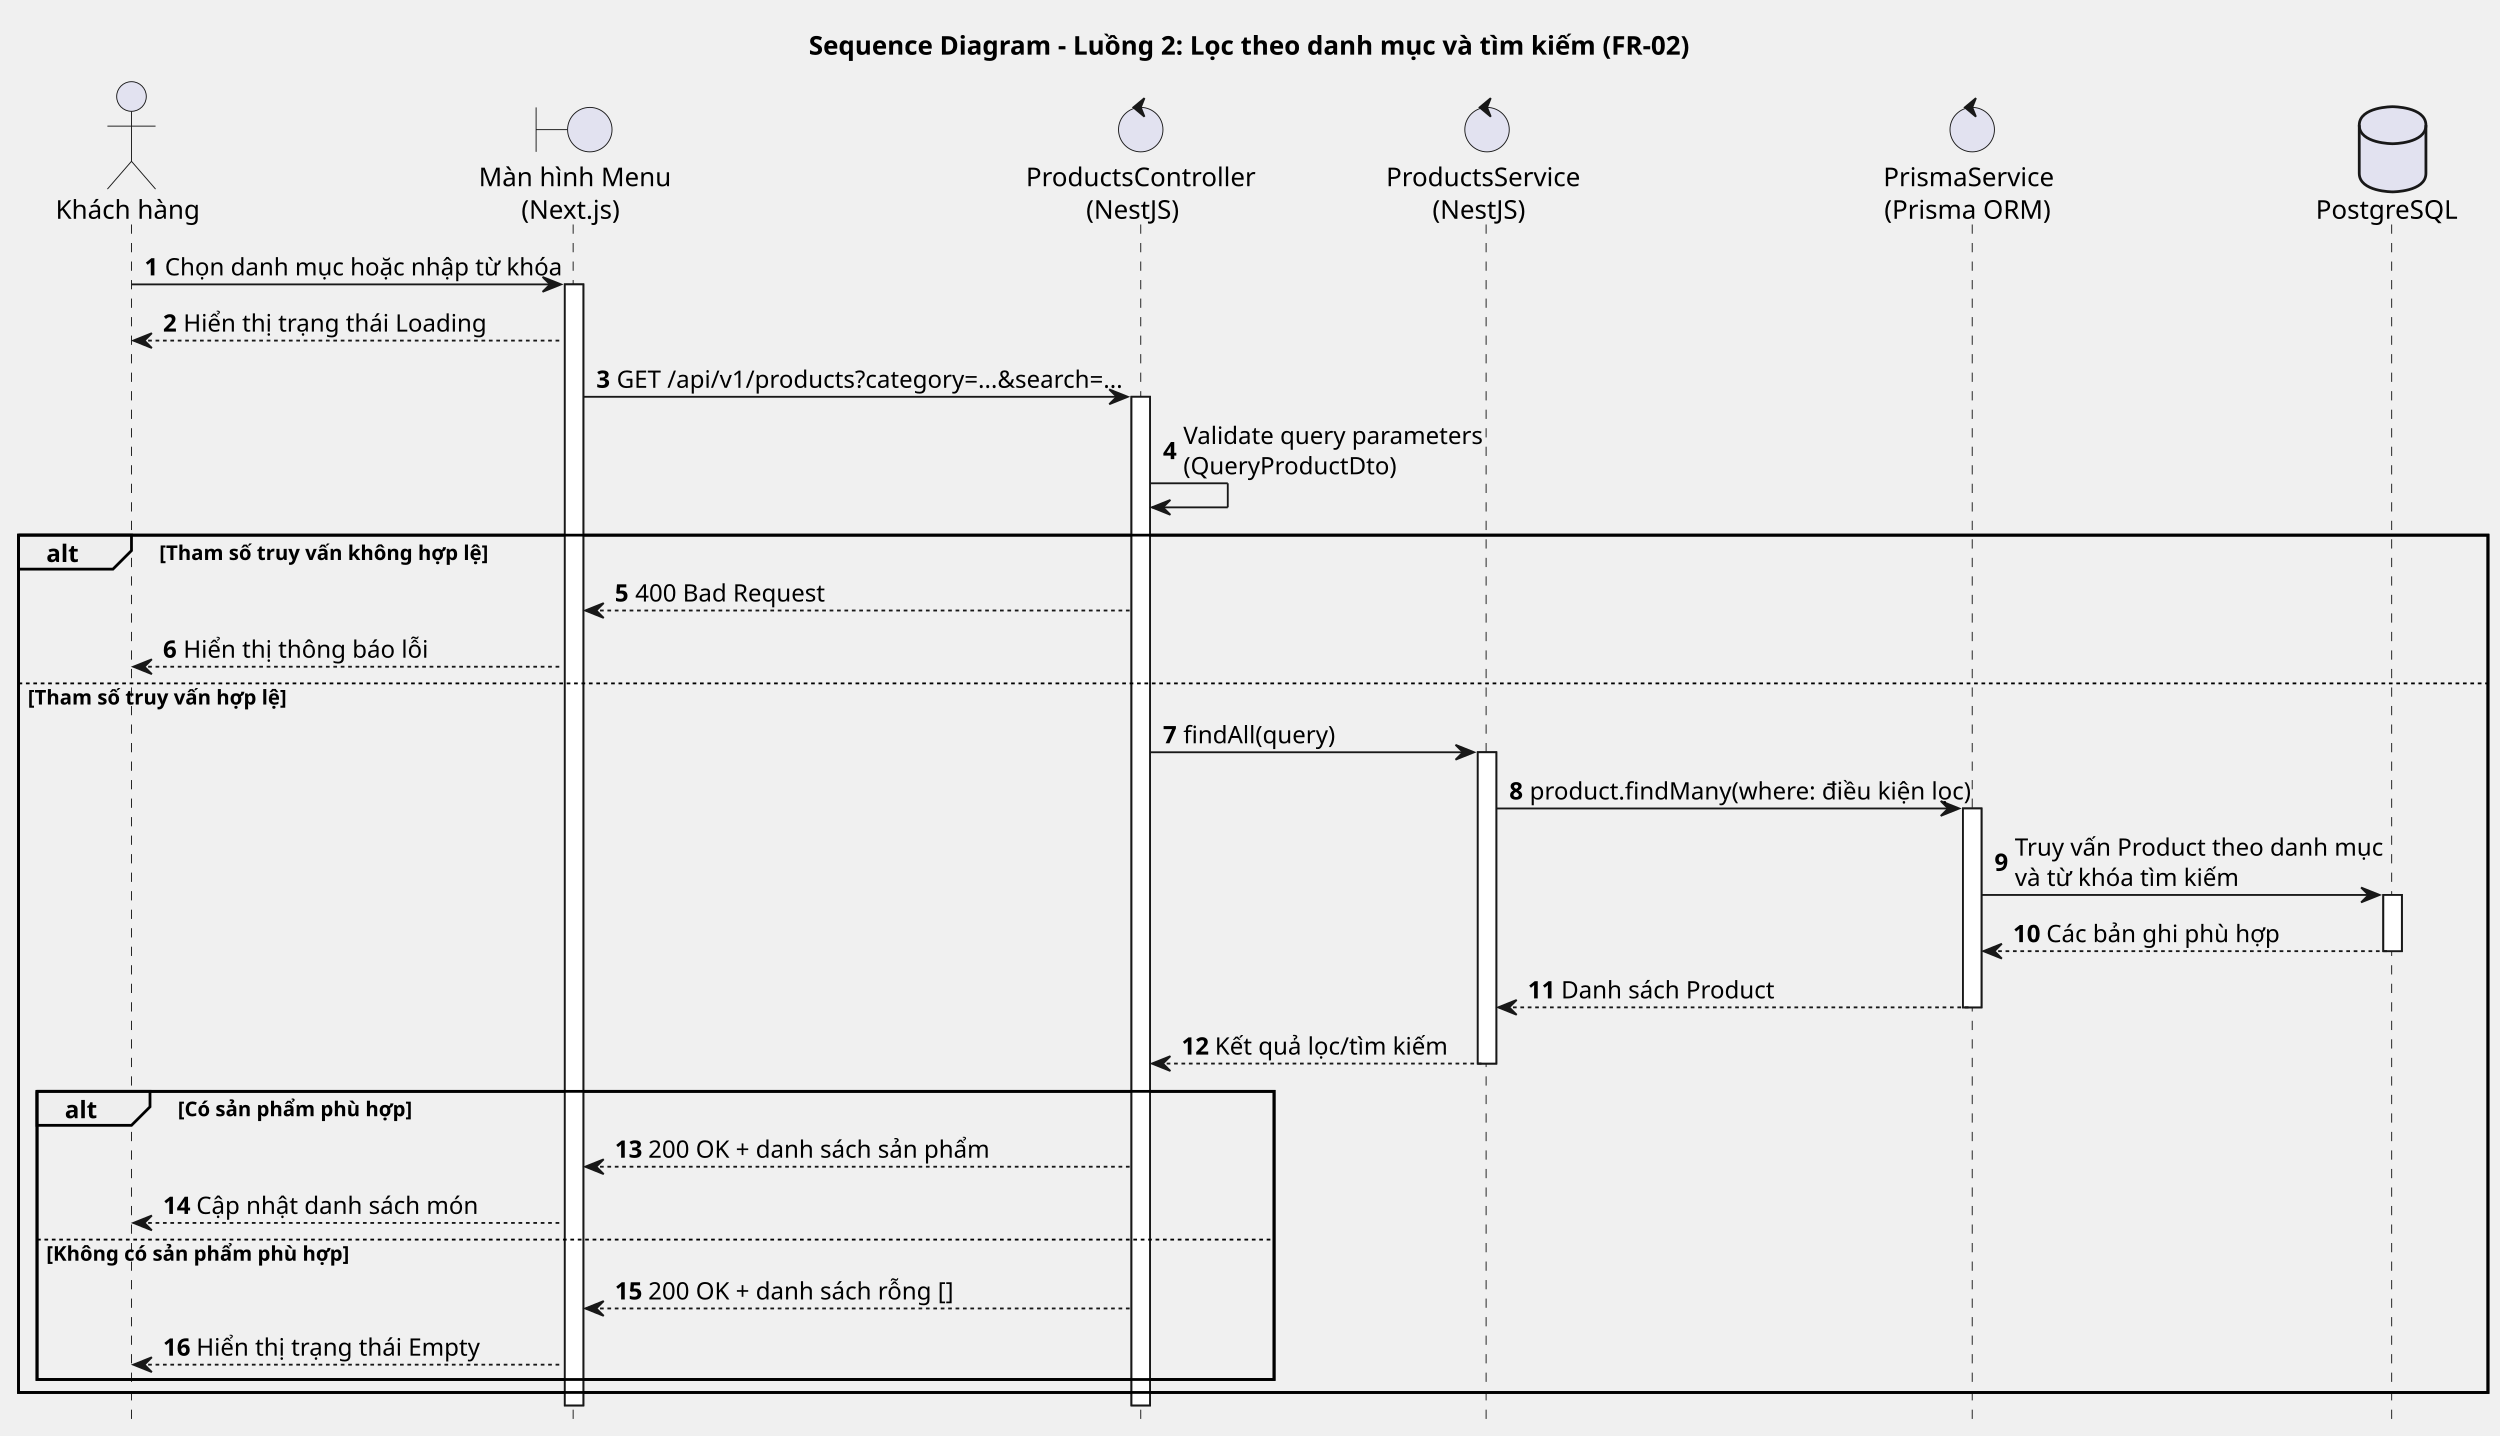
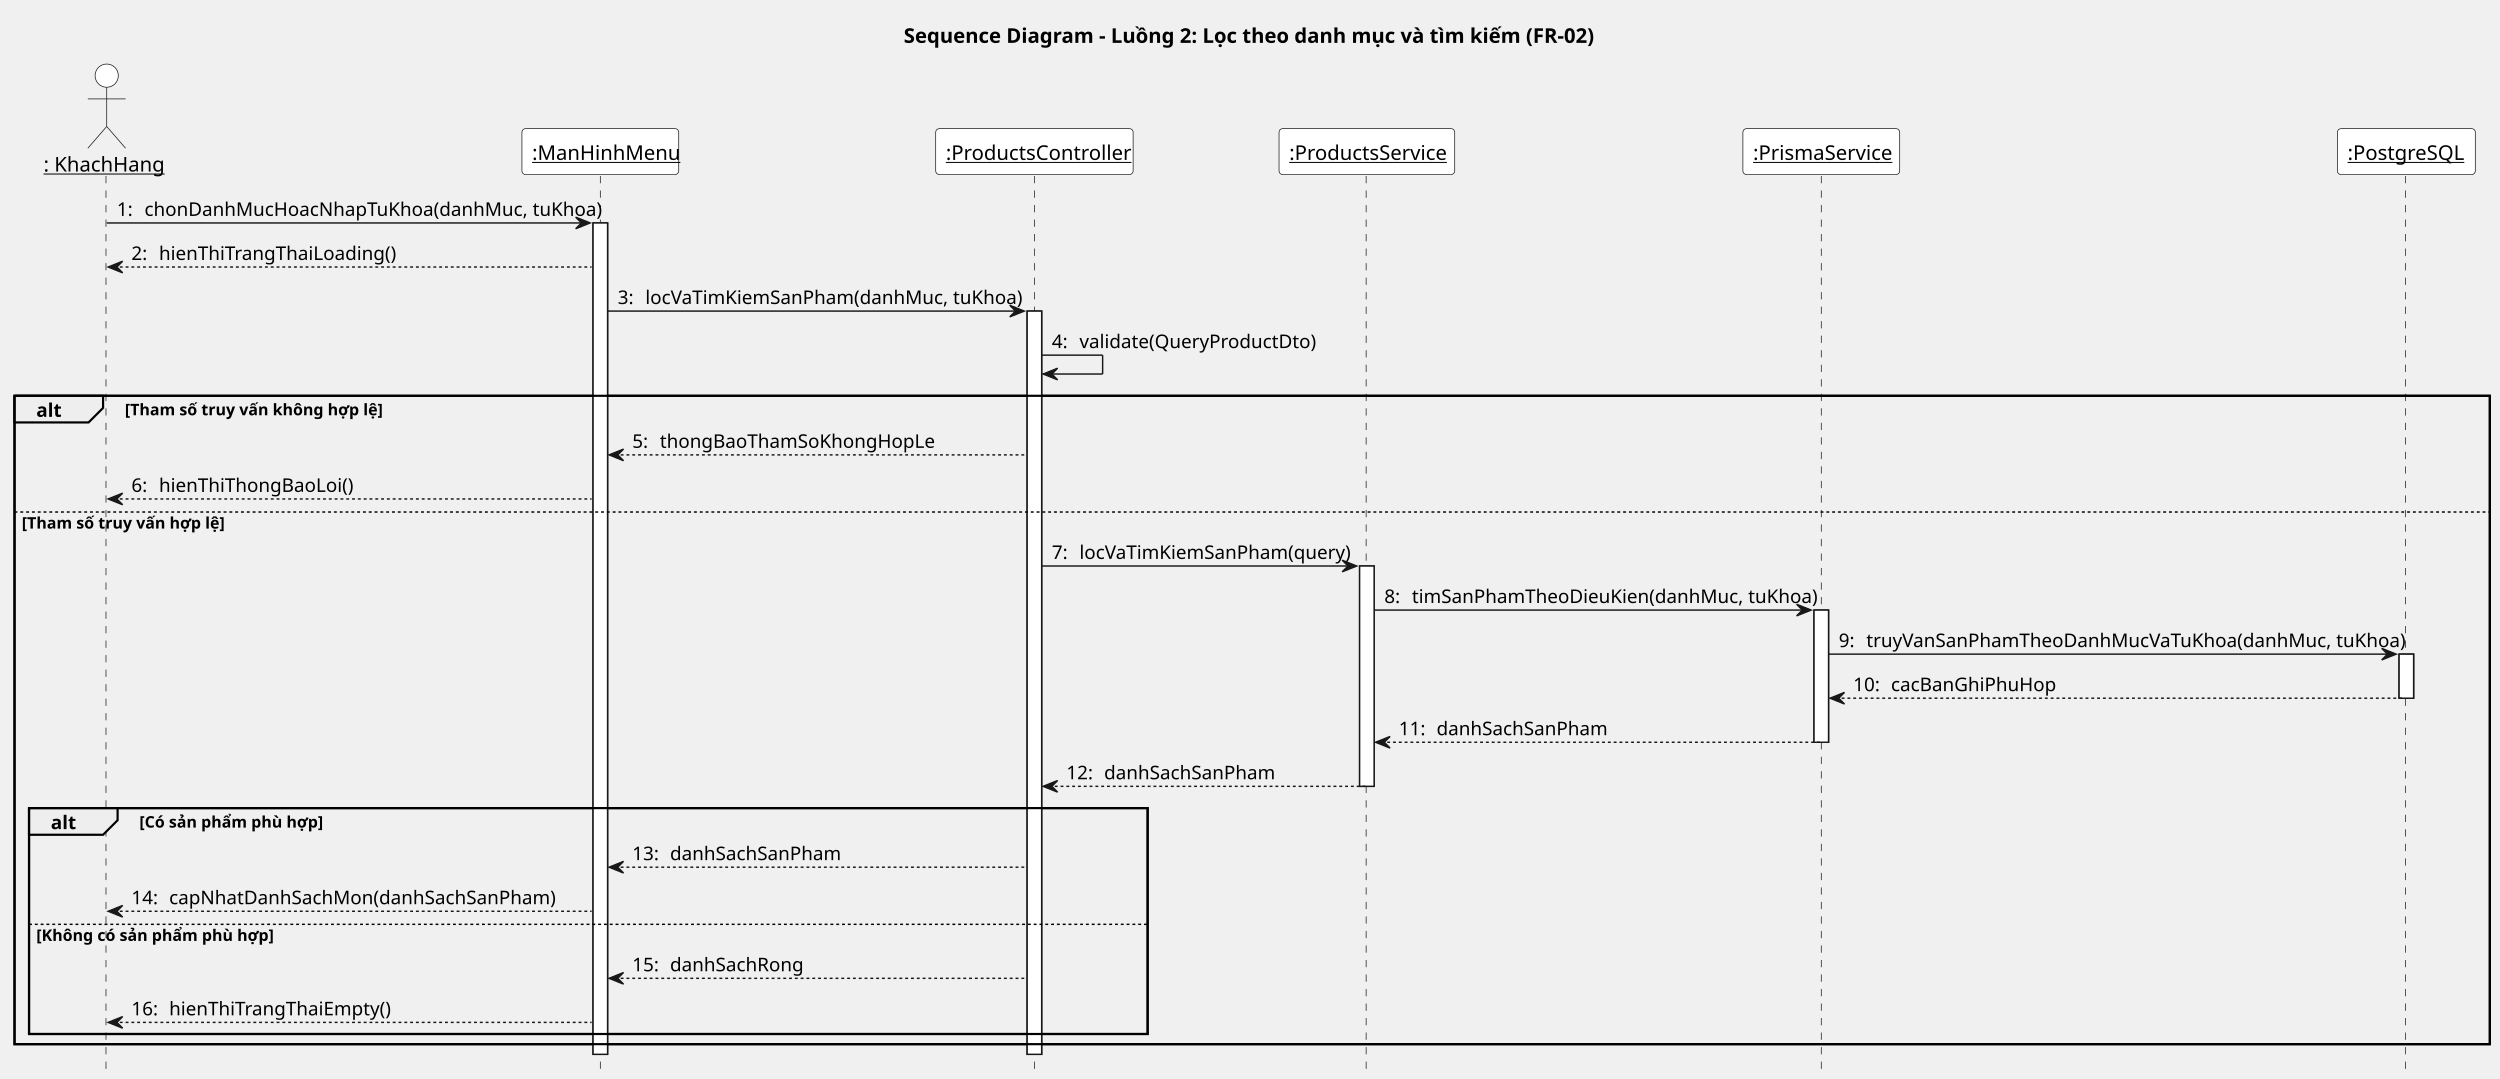
- <svg xmlns="http://www.w3.org/2000/svg" contentStyleType="text/css" height="775px" preserveAspectRatio="none" style="width:1350px;height:775px;background:#FFFFFF;" version="1.1" viewBox="0 0 1350 775" width="1350px" zoomAndPan="magnify">
+ <svg xmlns="http://www.w3.org/2000/svg" contentStyleType="text/css" height="743px" preserveAspectRatio="none" style="width:1722px;height:743px;background:#FFFFFF;" version="1.1" viewBox="0 0 1722 743" width="1722px" zoomAndPan="magnify">
  <defs />
  <g>
-     <text fill="#000000" font-family="sans-serif" font-size="14" font-weight="bold" lengthAdjust="spacing" textLength="479" x="436.75" y="29.533">Sequence Diagram - Luồng 2: Lọc theo danh mục và tìm kiếm (FR-02)</text>
-     <rect fill="#FFFFFF" height="605.352" style="stroke:#181818;stroke-width:1.0;" width="10" x="305" y="153.57" />
-     <rect fill="#FFFFFF" height="544.648" style="stroke:#181818;stroke-width:1.0;" width="10" x="611" y="214.273" />
-     <rect fill="#FFFFFF" height="168.109" style="stroke:#181818;stroke-width:1.0;" width="10" x="798" y="406.219" />
-     <rect fill="#FFFFFF" height="107.406" style="stroke:#181818;stroke-width:1.0;" width="10" x="1060" y="436.57" />
-     <rect fill="#FFFFFF" height="30.352" style="stroke:#181818;stroke-width:1.0;" width="10" x="1287" y="483.273" />
-     <rect fill="none" height="462.945" style="stroke:#000000;stroke-width:1.5;" width="1333.5" x="10" y="288.977" />
-     <rect fill="none" height="155.594" style="stroke:#000000;stroke-width:1.5;" width="668" x="20" y="589.328" />
-     <line style="stroke:#181818;stroke-width:0.5;stroke-dasharray:5.0,5.0;" x1="71" x2="71" y1="121.219" y2="768.922" />
-     <line style="stroke:#181818;stroke-width:0.5;stroke-dasharray:5.0,5.0;" x1="309.5" x2="309.5" y1="121.219" y2="768.922" />
-     <line style="stroke:#181818;stroke-width:0.5;stroke-dasharray:5.0,5.0;" x1="616" x2="616" y1="121.219" y2="768.922" />
-     <line style="stroke:#181818;stroke-width:0.5;stroke-dasharray:5.0,5.0;" x1="802.5" x2="802.5" y1="121.219" y2="768.922" />
-     <line style="stroke:#181818;stroke-width:0.5;stroke-dasharray:5.0,5.0;" x1="1065" x2="1065" y1="121.219" y2="768.922" />
-     <line style="stroke:#181818;stroke-width:0.5;stroke-dasharray:5.0,5.0;" x1="1291.5" x2="1291.5" y1="121.219" y2="768.922" />
-     <text fill="#000000" font-family="sans-serif" font-size="14" lengthAdjust="spacing" textLength="76" x="30" y="118.143">Khách hàng</text>
-     <ellipse cx="71" cy="52.109" fill="#E2E2F0" rx="8" ry="8" style="stroke:#181818;stroke-width:0.5;" />
-     <path d="M71,60.109 L71,87.109 M58,68.109 L84,68.109 M71,87.109 L58,102.109 M71,87.109 L84,102.109 " fill="none" style="stroke:#181818;stroke-width:0.5;" />
-     <text fill="#000000" font-family="sans-serif" font-size="14" lengthAdjust="spacing" textLength="97" x="258.5" y="100.533">Màn hình Menu</text>
-     <text fill="#000000" font-family="sans-serif" font-size="14" lengthAdjust="spacing" textLength="51" x="281.5" y="118.143">(Next.js)</text>
-     <path d="M289.5,58 L289.5,82 M289.5,70 L306.5,70 " fill="none" style="stroke:#181818;stroke-width:0.5;" />
-     <ellipse cx="318.5" cy="70" fill="#E2E2F0" rx="12" ry="12" style="stroke:#181818;stroke-width:0.5;" />
-     <text fill="#000000" font-family="sans-serif" font-size="14" lengthAdjust="spacing" textLength="118" x="554" y="100.533">ProductsController</text>
-     <text fill="#000000" font-family="sans-serif" font-size="14" lengthAdjust="spacing" textLength="53" x="586.5" y="118.143">(NestJS)</text>
-     <ellipse cx="616" cy="70" fill="#E2E2F0" rx="12" ry="12" style="stroke:#181818;stroke-width:0.5;" />
-     <polygon fill="#181818" points="612,58,618,53,616,58,618,63,612,58" style="stroke:#181818;stroke-width:1.0;" />
-     <text fill="#000000" font-family="sans-serif" font-size="14" lengthAdjust="spacing" textLength="103" x="748.5" y="100.533">ProductsService</text>
-     <text fill="#000000" font-family="sans-serif" font-size="14" lengthAdjust="spacing" textLength="53" x="773.5" y="118.143">(NestJS)</text>
-     <ellipse cx="803" cy="70" fill="#E2E2F0" rx="12" ry="12" style="stroke:#181818;stroke-width:0.5;" />
-     <polygon fill="#181818" points="799,58,805,53,803,58,805,63,799,58" style="stroke:#181818;stroke-width:1.0;" />
-     <text fill="#000000" font-family="sans-serif" font-size="14" lengthAdjust="spacing" textLength="90" x="1017" y="100.533">PrismaService</text>
-     <text fill="#000000" font-family="sans-serif" font-size="14" lengthAdjust="spacing" textLength="89" x="1017.5" y="118.143">(Prisma ORM)</text>
-     <ellipse cx="1065" cy="70" fill="#E2E2F0" rx="12" ry="12" style="stroke:#181818;stroke-width:0.5;" />
-     <polygon fill="#181818" points="1061,58,1067,53,1065,58,1067,63,1061,58" style="stroke:#181818;stroke-width:1.0;" />
-     <text fill="#000000" font-family="sans-serif" font-size="14" lengthAdjust="spacing" textLength="77" x="1250.5" y="118.143">PostgreSQL</text>
-     <path d="M1274,67.609 C1274,57.609 1292,57.609 1292,57.609 C1292,57.609 1310,57.609 1310,67.609 L1310,93.609 C1310,103.609 1292,103.609 1292,103.609 C1292,103.609 1274,103.609 1274,93.609 L1274,67.609 " fill="#E2E2F0" style="stroke:#181818;stroke-width:1.5;" />
-     <path d="M1274,67.609 C1274,77.609 1292,77.609 1292,77.609 C1292,77.609 1310,77.609 1310,67.609 " fill="none" style="stroke:#181818;stroke-width:1.5;" />
-     <rect fill="#FFFFFF" height="605.352" style="stroke:#181818;stroke-width:1.0;" width="10" x="305" y="153.57" />
-     <rect fill="#FFFFFF" height="544.648" style="stroke:#181818;stroke-width:1.0;" width="10" x="611" y="214.273" />
-     <rect fill="#FFFFFF" height="168.109" style="stroke:#181818;stroke-width:1.0;" width="10" x="798" y="406.219" />
-     <rect fill="#FFFFFF" height="107.406" style="stroke:#181818;stroke-width:1.0;" width="10" x="1060" y="436.57" />
-     <rect fill="#FFFFFF" height="30.352" style="stroke:#181818;stroke-width:1.0;" width="10" x="1287" y="483.273" />
-     <polygon fill="#181818" points="293,149.57,303,153.57,293,157.57,297,153.57" style="stroke:#181818;stroke-width:1.0;" />
-     <line style="stroke:#181818;stroke-width:1.0;" x1="71" x2="299" y1="153.57" y2="153.57" />
-     <text fill="#000000" font-family="sans-serif" font-size="13" font-weight="bold" lengthAdjust="spacing" textLength="7" x="78" y="148.714">1</text>
-     <text fill="#000000" font-family="sans-serif" font-size="13" lengthAdjust="spacing" textLength="204" x="89" y="148.714">Chọn danh mục hoặc nhập từ khóa</text>
-     <polygon fill="#181818" points="82,179.922,72,183.922,82,187.922,78,183.922" style="stroke:#181818;stroke-width:1.0;" />
-     <line style="stroke:#181818;stroke-width:1.0;stroke-dasharray:2.0,2.0;" x1="76" x2="304" y1="183.922" y2="183.922" />
-     <text fill="#000000" font-family="sans-serif" font-size="13" font-weight="bold" lengthAdjust="spacing" textLength="7" x="88" y="179.065">2</text>
-     <text fill="#000000" font-family="sans-serif" font-size="13" lengthAdjust="spacing" textLength="151" x="99" y="179.065">Hiển thị trạng thái Loading</text>
-     <polygon fill="#181818" points="599,210.273,609,214.273,599,218.273,603,214.273" style="stroke:#181818;stroke-width:1.0;" />
-     <line style="stroke:#181818;stroke-width:1.0;" x1="315" x2="605" y1="214.273" y2="214.273" />
-     <text fill="#000000" font-family="sans-serif" font-size="13" font-weight="bold" lengthAdjust="spacing" textLength="7" x="322" y="209.417">3</text>
-     <text fill="#000000" font-family="sans-serif" font-size="13" lengthAdjust="spacing" textLength="266" x="333" y="209.417">GET /api/v1/products?category=...&amp;search=...</text>
-     <line style="stroke:#181818;stroke-width:1.0;" x1="621" x2="663" y1="260.977" y2="260.977" />
-     <line style="stroke:#181818;stroke-width:1.0;" x1="663" x2="663" y1="260.977" y2="273.977" />
-     <line style="stroke:#181818;stroke-width:1.0;" x1="622" x2="663" y1="273.977" y2="273.977" />
-     <polygon fill="#181818" points="632,269.977,622,273.977,632,277.977,628,273.977" style="stroke:#181818;stroke-width:1.0;" />
-     <text fill="#000000" font-family="sans-serif" font-size="13" font-weight="bold" lengthAdjust="spacing" textLength="7" x="628" y="247.944">4</text>
-     <text fill="#000000" font-family="sans-serif" font-size="13" lengthAdjust="spacing" textLength="152" x="639" y="239.769">Validate query parameters</text>
-     <text fill="#000000" font-family="sans-serif" font-size="13" lengthAdjust="spacing" textLength="108" x="639" y="256.12">(QueryProductDto)</text>
-     <path d="M10,288.977 L71,288.977 L71,297.328 L61,307.328 L10,307.328 L10,288.977 " fill="#EEEEEE" style="stroke:#000000;stroke-width:1.5;" />
-     <rect fill="none" height="462.945" style="stroke:#000000;stroke-width:1.5;" width="1333.5" x="10" y="288.977" />
-     <text fill="#000000" font-family="sans-serif" font-size="13" font-weight="bold" lengthAdjust="spacing" textLength="16" x="25" y="303.472">alt</text>
-     <text fill="#000000" font-family="sans-serif" font-size="11" font-weight="bold" lengthAdjust="spacing" textLength="179" x="86" y="302.396">[Tham số truy vấn không hợp lệ]</text>
-     <polygon fill="#181818" points="326,325.68,316,329.68,326,333.68,322,329.68" style="stroke:#181818;stroke-width:1.0;" />
-     <line style="stroke:#181818;stroke-width:1.0;stroke-dasharray:2.0,2.0;" x1="320" x2="610" y1="329.68" y2="329.68" />
-     <text fill="#000000" font-family="sans-serif" font-size="13" font-weight="bold" lengthAdjust="spacing" textLength="7" x="332" y="324.823">5</text>
-     <text fill="#000000" font-family="sans-serif" font-size="13" lengthAdjust="spacing" textLength="100" x="343" y="324.823">400 Bad Request</text>
-     <polygon fill="#181818" points="82,356.031,72,360.031,82,364.031,78,360.031" style="stroke:#181818;stroke-width:1.0;" />
-     <line style="stroke:#181818;stroke-width:1.0;stroke-dasharray:2.0,2.0;" x1="76" x2="304" y1="360.031" y2="360.031" />
-     <text fill="#000000" font-family="sans-serif" font-size="13" font-weight="bold" lengthAdjust="spacing" textLength="7" x="88" y="355.175">6</text>
-     <text fill="#000000" font-family="sans-serif" font-size="13" lengthAdjust="spacing" textLength="122" x="99" y="355.175">Hiển thị thông báo lỗi</text>
-     <line style="stroke:#000000;stroke-width:1.0;stroke-dasharray:2.0,2.0;" x1="10" x2="1343.5" y1="369.031" y2="369.031" />
-     <text fill="#000000" font-family="sans-serif" font-size="11" font-weight="bold" lengthAdjust="spacing" textLength="141" x="15" y="380.45">[Tham số truy vấn hợp lệ]</text>
-     <polygon fill="#181818" points="786,402.219,796,406.219,786,410.219,790,406.219" style="stroke:#181818;stroke-width:1.0;" />
-     <line style="stroke:#181818;stroke-width:1.0;" x1="621" x2="792" y1="406.219" y2="406.219" />
-     <text fill="#000000" font-family="sans-serif" font-size="13" font-weight="bold" lengthAdjust="spacing" textLength="7" x="628" y="401.362">7</text>
-     <text fill="#000000" font-family="sans-serif" font-size="13" lengthAdjust="spacing" textLength="75" x="639" y="401.362">findAll(query)</text>
-     <polygon fill="#181818" points="1048,432.57,1058,436.57,1048,440.57,1052,436.57" style="stroke:#181818;stroke-width:1.0;" />
-     <line style="stroke:#181818;stroke-width:1.0;" x1="808" x2="1054" y1="436.57" y2="436.57" />
-     <text fill="#000000" font-family="sans-serif" font-size="13" font-weight="bold" lengthAdjust="spacing" textLength="7" x="815" y="431.714">8</text>
-     <text fill="#000000" font-family="sans-serif" font-size="13" lengthAdjust="spacing" textLength="222" x="826" y="431.714">product.findMany(where: điều kiện lọc)</text>
-     <polygon fill="#181818" points="1275,479.273,1285,483.273,1275,487.273,1279,483.273" style="stroke:#181818;stroke-width:1.0;" />
-     <line style="stroke:#181818;stroke-width:1.0;" x1="1070" x2="1281" y1="483.273" y2="483.273" />
-     <text fill="#000000" font-family="sans-serif" font-size="13" font-weight="bold" lengthAdjust="spacing" textLength="7" x="1077" y="470.241">9</text>
-     <text fill="#000000" font-family="sans-serif" font-size="13" lengthAdjust="spacing" textLength="187" x="1088" y="462.065">Truy vấn Product theo danh mục</text>
-     <text fill="#000000" font-family="sans-serif" font-size="13" lengthAdjust="spacing" textLength="115" x="1088" y="478.417">và từ khóa tìm kiếm</text>
-     <polygon fill="#181818" points="1081,509.625,1071,513.625,1081,517.625,1077,513.625" style="stroke:#181818;stroke-width:1.0;" />
-     <line style="stroke:#181818;stroke-width:1.0;stroke-dasharray:2.0,2.0;" x1="1075" x2="1291" y1="513.625" y2="513.625" />
-     <text fill="#000000" font-family="sans-serif" font-size="13" font-weight="bold" lengthAdjust="spacing" textLength="14" x="1087" y="508.769">10</text>
-     <text fill="#000000" font-family="sans-serif" font-size="13" lengthAdjust="spacing" textLength="121" x="1105" y="508.769">Các bản ghi phù hợp</text>
-     <polygon fill="#181818" points="819,539.977,809,543.977,819,547.977,815,543.977" style="stroke:#181818;stroke-width:1.0;" />
-     <line style="stroke:#181818;stroke-width:1.0;stroke-dasharray:2.0,2.0;" x1="813" x2="1064" y1="543.977" y2="543.977" />
-     <text fill="#000000" font-family="sans-serif" font-size="13" font-weight="bold" lengthAdjust="spacing" textLength="14" x="825" y="539.12">11</text>
-     <text fill="#000000" font-family="sans-serif" font-size="13" lengthAdjust="spacing" textLength="111" x="843" y="539.12">Danh sách Product</text>
-     <polygon fill="#181818" points="632,570.328,622,574.328,632,578.328,628,574.328" style="stroke:#181818;stroke-width:1.0;" />
-     <line style="stroke:#181818;stroke-width:1.0;stroke-dasharray:2.0,2.0;" x1="626" x2="802" y1="574.328" y2="574.328" />
-     <text fill="#000000" font-family="sans-serif" font-size="13" font-weight="bold" lengthAdjust="spacing" textLength="14" x="638" y="569.472">12</text>
-     <text fill="#000000" font-family="sans-serif" font-size="13" lengthAdjust="spacing" textLength="120" x="656" y="569.472">Kết quả lọc/tìm kiếm</text>
-     <path d="M20,589.328 L81,589.328 L81,597.68 L71,607.68 L20,607.68 L20,589.328 " fill="#EEEEEE" style="stroke:#000000;stroke-width:1.5;" />
-     <rect fill="none" height="155.594" style="stroke:#000000;stroke-width:1.5;" width="668" x="20" y="589.328" />
-     <text fill="#000000" font-family="sans-serif" font-size="13" font-weight="bold" lengthAdjust="spacing" textLength="16" x="35" y="603.823">alt</text>
-     <text fill="#000000" font-family="sans-serif" font-size="11" font-weight="bold" lengthAdjust="spacing" textLength="129" x="96" y="602.747">[Có sản phẩm phù hợp]</text>
-     <polygon fill="#181818" points="326,626.031,316,630.031,326,634.031,322,630.031" style="stroke:#181818;stroke-width:1.0;" />
-     <line style="stroke:#181818;stroke-width:1.0;stroke-dasharray:2.0,2.0;" x1="320" x2="610" y1="630.031" y2="630.031" />
-     <text fill="#000000" font-family="sans-serif" font-size="13" font-weight="bold" lengthAdjust="spacing" textLength="14" x="332" y="625.175">13</text>
-     <text fill="#000000" font-family="sans-serif" font-size="13" lengthAdjust="spacing" textLength="181" x="350" y="625.175">200 OK + danh sách sản phẩm</text>
-     <polygon fill="#181818" points="82,656.383,72,660.383,82,664.383,78,660.383" style="stroke:#181818;stroke-width:1.0;" />
-     <line style="stroke:#181818;stroke-width:1.0;stroke-dasharray:2.0,2.0;" x1="76" x2="304" y1="660.383" y2="660.383" />
-     <text fill="#000000" font-family="sans-serif" font-size="13" font-weight="bold" lengthAdjust="spacing" textLength="14" x="88" y="655.526">14</text>
-     <text fill="#000000" font-family="sans-serif" font-size="13" lengthAdjust="spacing" textLength="145" x="106" y="655.526">Cập nhật danh sách món</text>
-     <line style="stroke:#000000;stroke-width:1.0;stroke-dasharray:2.0,2.0;" x1="20" x2="688" y1="669.383" y2="669.383" />
-     <text fill="#000000" font-family="sans-serif" font-size="11" font-weight="bold" lengthAdjust="spacing" textLength="165" x="25" y="680.802">[Không có sản phẩm phù hợp]</text>
-     <polygon fill="#181818" points="326,702.57,316,706.57,326,710.57,322,706.57" style="stroke:#181818;stroke-width:1.0;" />
-     <line style="stroke:#181818;stroke-width:1.0;stroke-dasharray:2.0,2.0;" x1="320" x2="610" y1="706.57" y2="706.57" />
-     <text fill="#000000" font-family="sans-serif" font-size="13" font-weight="bold" lengthAdjust="spacing" textLength="14" x="332" y="701.714">15</text>
-     <text fill="#000000" font-family="sans-serif" font-size="13" lengthAdjust="spacing" textLength="161" x="350" y="701.714">200 OK + danh sách rỗng []</text>
-     <polygon fill="#181818" points="82,732.922,72,736.922,82,740.922,78,736.922" style="stroke:#181818;stroke-width:1.0;" />
-     <line style="stroke:#181818;stroke-width:1.0;stroke-dasharray:2.0,2.0;" x1="76" x2="304" y1="736.922" y2="736.922" />
-     <text fill="#000000" font-family="sans-serif" font-size="13" font-weight="bold" lengthAdjust="spacing" textLength="14" x="88" y="732.065">16</text>
-     <text fill="#000000" font-family="sans-serif" font-size="13" lengthAdjust="spacing" textLength="144" x="106" y="732.065">Hiển thị trạng thái Empty</text>
+     <text fill="#000000" font-family="sans-serif" font-size="14" font-weight="bold" lengthAdjust="spacing" textLength="479" x="622.5" y="29.533">Sequence Diagram - Luồng 2: Lọc theo danh mục và tìm kiếm (FR-02)</text>
+     <rect fill="#FFFFFF" height="572.648" style="stroke:#181818;stroke-width:1.0;" width="10" x="408.5" y="153.57" />
+     <rect fill="#FFFFFF" height="511.945" style="stroke:#181818;stroke-width:1.0;" width="10" x="707.5" y="214.273" />
+     <rect fill="#FFFFFF" height="151.758" style="stroke:#181818;stroke-width:1.0;" width="10" x="936.5" y="389.867" />
+     <rect fill="#FFFFFF" height="91.055" style="stroke:#181818;stroke-width:1.0;" width="10" x="1249.5" y="420.219" />
+     <rect fill="#FFFFFF" height="30.352" style="stroke:#181818;stroke-width:1.0;" width="10" x="1652.5" y="450.57" />
+     <rect fill="none" height="446.594" style="stroke:#000000;stroke-width:1.5;" width="1705" x="10" y="272.625" />
+     <rect fill="none" height="155.594" style="stroke:#000000;stroke-width:1.5;" width="770.5" x="20" y="556.625" />
+     <line style="stroke:#181818;stroke-width:0.5;stroke-dasharray:5.0,5.0;" x1="73" x2="73" y1="121.219" y2="736.219" />
+     <line style="stroke:#181818;stroke-width:0.5;stroke-dasharray:5.0,5.0;" x1="413.5" x2="413.5" y1="121.219" y2="736.219" />
+     <line style="stroke:#181818;stroke-width:0.5;stroke-dasharray:5.0,5.0;" x1="712.5" x2="712.5" y1="121.219" y2="736.219" />
+     <line style="stroke:#181818;stroke-width:0.5;stroke-dasharray:5.0,5.0;" x1="941" x2="941" y1="121.219" y2="736.219" />
+     <line style="stroke:#181818;stroke-width:0.5;stroke-dasharray:5.0,5.0;" x1="1254.5" x2="1254.5" y1="121.219" y2="736.219" />
+     <line style="stroke:#181818;stroke-width:0.5;stroke-dasharray:5.0,5.0;" x1="1657" x2="1657" y1="121.219" y2="736.219" />
+     <text fill="#000000" font-family="sans-serif" font-size="14" lengthAdjust="spacing" text-decoration="underline" textLength="81" x="30" y="118.143">: KhachHang</text>
+     <ellipse cx="73.5" cy="52.109" fill="#FFFFFF" rx="8" ry="8" style="stroke:#181818;stroke-width:0.5;" />
+     <path d="M73.5,60.109 L73.5,87.109 M60.5,68.109 L86.5,68.109 M73.5,87.109 L60.5,102.109 M73.5,87.109 L86.5,102.109 " fill="none" style="stroke:#181818;stroke-width:0.5;" />
+     <rect fill="#FFFFFF" height="31.609" rx="2.5" ry="2.5" style="stroke:#181818;stroke-width:0.5;" width="108" x="359.5" y="88.609" />
+     <text fill="#000000" font-family="sans-serif" font-size="14" lengthAdjust="spacing" text-decoration="underline" textLength="94" x="366.5" y="110.143">:ManHinhMenu</text>
+     <rect fill="#FFFFFF" height="31.609" rx="2.5" ry="2.5" style="stroke:#181818;stroke-width:0.5;" width="136" x="644.5" y="88.609" />
+     <text fill="#000000" font-family="sans-serif" font-size="14" lengthAdjust="spacing" text-decoration="underline" textLength="122" x="651.5" y="110.143">:ProductsController</text>
+     <rect fill="#FFFFFF" height="31.609" rx="2.5" ry="2.5" style="stroke:#181818;stroke-width:0.5;" width="121" x="881" y="88.609" />
+     <text fill="#000000" font-family="sans-serif" font-size="14" lengthAdjust="spacing" text-decoration="underline" textLength="107" x="888" y="110.143">:ProductsService</text>
+     <rect fill="#FFFFFF" height="31.609" rx="2.5" ry="2.5" style="stroke:#181818;stroke-width:0.5;" width="108" x="1200.5" y="88.609" />
+     <text fill="#000000" font-family="sans-serif" font-size="14" lengthAdjust="spacing" text-decoration="underline" textLength="94" x="1207.5" y="110.143">:PrismaService</text>
+     <rect fill="#FFFFFF" height="31.609" rx="2.5" ry="2.5" style="stroke:#181818;stroke-width:0.5;" width="95" x="1610" y="88.609" />
+     <text fill="#000000" font-family="sans-serif" font-size="14" lengthAdjust="spacing" text-decoration="underline" textLength="81" x="1617" y="110.143">:PostgreSQL</text>
+     <rect fill="#FFFFFF" height="572.648" style="stroke:#181818;stroke-width:1.0;" width="10" x="408.5" y="153.57" />
+     <rect fill="#FFFFFF" height="511.945" style="stroke:#181818;stroke-width:1.0;" width="10" x="707.5" y="214.273" />
+     <rect fill="#FFFFFF" height="151.758" style="stroke:#181818;stroke-width:1.0;" width="10" x="936.5" y="389.867" />
+     <rect fill="#FFFFFF" height="91.055" style="stroke:#181818;stroke-width:1.0;" width="10" x="1249.5" y="420.219" />
+     <rect fill="#FFFFFF" height="30.352" style="stroke:#181818;stroke-width:1.0;" width="10" x="1652.5" y="450.57" />
+     <polygon fill="#181818" points="396.5,149.57,406.5,153.57,396.5,157.57,400.5,153.57" style="stroke:#181818;stroke-width:1.0;" />
+     <line style="stroke:#181818;stroke-width:1.0;" x1="73.5" x2="402.5" y1="153.57" y2="153.57" />
+     <text fill="#000000" font-family="sans-serif" font-size="13" lengthAdjust="spacing" textLength="11" x="80.5" y="148.714">1:</text>
+     <text fill="#000000" font-family="sans-serif" font-size="13" lengthAdjust="spacing" textLength="297" x="99.5" y="148.714">chonDanhMucHoacNhapTuKhoa(danhMuc, tuKhoa)</text>
+     <polygon fill="#181818" points="84.5,179.922,74.5,183.922,84.5,187.922,80.5,183.922" style="stroke:#181818;stroke-width:1.0;" />
+     <line style="stroke:#181818;stroke-width:1.0;stroke-dasharray:2.0,2.0;" x1="78.5" x2="407.5" y1="183.922" y2="183.922" />
+     <text fill="#000000" font-family="sans-serif" font-size="13" lengthAdjust="spacing" textLength="11" x="90.5" y="179.065">2:</text>
+     <text fill="#000000" font-family="sans-serif" font-size="13" lengthAdjust="spacing" textLength="150" x="109.5" y="179.065">hienThiTrangThaiLoading()</text>
+     <polygon fill="#181818" points="695.5,210.273,705.5,214.273,695.5,218.273,699.5,214.273" style="stroke:#181818;stroke-width:1.0;" />
+     <line style="stroke:#181818;stroke-width:1.0;" x1="418.5" x2="701.5" y1="214.273" y2="214.273" />
+     <text fill="#000000" font-family="sans-serif" font-size="13" lengthAdjust="spacing" textLength="11" x="425.5" y="209.417">3:</text>
+     <text fill="#000000" font-family="sans-serif" font-size="13" lengthAdjust="spacing" textLength="251" x="444.5" y="209.417">locVaTimKiemSanPham(danhMuc, tuKhoa)</text>
+     <line style="stroke:#181818;stroke-width:1.0;" x1="717.5" x2="759.5" y1="244.625" y2="244.625" />
+     <line style="stroke:#181818;stroke-width:1.0;" x1="759.5" x2="759.5" y1="244.625" y2="257.625" />
+     <line style="stroke:#181818;stroke-width:1.0;" x1="718.5" x2="759.5" y1="257.625" y2="257.625" />
+     <polygon fill="#181818" points="728.5,253.625,718.5,257.625,728.5,261.625,724.5,257.625" style="stroke:#181818;stroke-width:1.0;" />
+     <text fill="#000000" font-family="sans-serif" font-size="13" lengthAdjust="spacing" textLength="11" x="724.5" y="239.769">4:</text>
+     <text fill="#000000" font-family="sans-serif" font-size="13" lengthAdjust="spacing" textLength="151" x="743.5" y="239.769">validate(QueryProductDto)</text>
+     <path d="M10,272.625 L71,272.625 L71,280.977 L61,290.977 L10,290.977 L10,272.625 " fill="#EEEEEE" style="stroke:#000000;stroke-width:1.5;" />
+     <rect fill="none" height="446.594" style="stroke:#000000;stroke-width:1.5;" width="1705" x="10" y="272.625" />
+     <text fill="#000000" font-family="sans-serif" font-size="13" font-weight="bold" lengthAdjust="spacing" textLength="16" x="25" y="287.12">alt</text>
+     <text fill="#000000" font-family="sans-serif" font-size="11" font-weight="bold" lengthAdjust="spacing" textLength="179" x="86" y="286.044">[Tham số truy vấn không hợp lệ]</text>
+     <polygon fill="#181818" points="429.5,309.328,419.5,313.328,429.5,317.328,425.5,313.328" style="stroke:#181818;stroke-width:1.0;" />
+     <line style="stroke:#181818;stroke-width:1.0;stroke-dasharray:2.0,2.0;" x1="423.5" x2="706.5" y1="313.328" y2="313.328" />
+     <text fill="#000000" font-family="sans-serif" font-size="13" lengthAdjust="spacing" textLength="11" x="435.5" y="308.472">5:</text>
+     <text fill="#000000" font-family="sans-serif" font-size="13" lengthAdjust="spacing" textLength="177" x="454.5" y="308.472">thongBaoThamSoKhongHopLe</text>
+     <polygon fill="#181818" points="84.5,339.68,74.5,343.68,84.5,347.68,80.5,343.68" style="stroke:#181818;stroke-width:1.0;" />
+     <line style="stroke:#181818;stroke-width:1.0;stroke-dasharray:2.0,2.0;" x1="78.5" x2="407.5" y1="343.68" y2="343.68" />
+     <text fill="#000000" font-family="sans-serif" font-size="13" lengthAdjust="spacing" textLength="11" x="90.5" y="338.823">6:</text>
+     <text fill="#000000" font-family="sans-serif" font-size="13" lengthAdjust="spacing" textLength="124" x="109.5" y="338.823">hienThiThongBaoLoi()</text>
+     <line style="stroke:#000000;stroke-width:1.0;stroke-dasharray:2.0,2.0;" x1="10" x2="1715" y1="352.68" y2="352.68" />
+     <text fill="#000000" font-family="sans-serif" font-size="11" font-weight="bold" lengthAdjust="spacing" textLength="141" x="15" y="364.099">[Tham số truy vấn hợp lệ]</text>
+     <polygon fill="#181818" points="924.5,385.867,934.5,389.867,924.5,393.867,928.5,389.867" style="stroke:#181818;stroke-width:1.0;" />
+     <line style="stroke:#181818;stroke-width:1.0;" x1="717.5" x2="930.5" y1="389.867" y2="389.867" />
+     <text fill="#000000" font-family="sans-serif" font-size="13" lengthAdjust="spacing" textLength="11" x="724.5" y="385.011">7:</text>
+     <text fill="#000000" font-family="sans-serif" font-size="13" lengthAdjust="spacing" textLength="181" x="743.5" y="385.011">locVaTimKiemSanPham(query)</text>
+     <polygon fill="#181818" points="1237.5,416.219,1247.5,420.219,1237.5,424.219,1241.5,420.219" style="stroke:#181818;stroke-width:1.0;" />
+     <line style="stroke:#181818;stroke-width:1.0;" x1="946.5" x2="1243.5" y1="420.219" y2="420.219" />
+     <text fill="#000000" font-family="sans-serif" font-size="13" lengthAdjust="spacing" textLength="11" x="953.5" y="415.362">8:</text>
+     <text fill="#000000" font-family="sans-serif" font-size="13" lengthAdjust="spacing" textLength="265" x="972.5" y="415.362">timSanPhamTheoDieuKien(danhMuc, tuKhoa)</text>
+     <polygon fill="#181818" points="1640.5,446.57,1650.5,450.57,1640.5,454.57,1644.5,450.57" style="stroke:#181818;stroke-width:1.0;" />
+     <line style="stroke:#181818;stroke-width:1.0;" x1="1259.5" x2="1646.5" y1="450.57" y2="450.57" />
+     <text fill="#000000" font-family="sans-serif" font-size="13" lengthAdjust="spacing" textLength="11" x="1266.5" y="445.714">9:</text>
+     <text fill="#000000" font-family="sans-serif" font-size="13" lengthAdjust="spacing" textLength="355" x="1285.5" y="445.714">truyVanSanPhamTheoDanhMucVaTuKhoa(danhMuc, tuKhoa)</text>
+     <polygon fill="#181818" points="1270.5,476.922,1260.5,480.922,1270.5,484.922,1266.5,480.922" style="stroke:#181818;stroke-width:1.0;" />
+     <line style="stroke:#181818;stroke-width:1.0;stroke-dasharray:2.0,2.0;" x1="1264.5" x2="1656.5" y1="480.922" y2="480.922" />
+     <text fill="#000000" font-family="sans-serif" font-size="13" lengthAdjust="spacing" textLength="18" x="1276.5" y="476.065">10:</text>
+     <text fill="#000000" font-family="sans-serif" font-size="13" lengthAdjust="spacing" textLength="110" x="1302.5" y="476.065">cacBanGhiPhuHop</text>
+     <polygon fill="#181818" points="957.5,507.273,947.5,511.273,957.5,515.273,953.5,511.273" style="stroke:#181818;stroke-width:1.0;" />
+     <line style="stroke:#181818;stroke-width:1.0;stroke-dasharray:2.0,2.0;" x1="951.5" x2="1253.5" y1="511.273" y2="511.273" />
+     <text fill="#000000" font-family="sans-serif" font-size="13" lengthAdjust="spacing" textLength="18" x="963.5" y="506.417">11:</text>
+     <text fill="#000000" font-family="sans-serif" font-size="13" lengthAdjust="spacing" textLength="115" x="989.5" y="506.417">danhSachSanPham</text>
+     <polygon fill="#181818" points="728.5,537.625,718.5,541.625,728.5,545.625,724.5,541.625" style="stroke:#181818;stroke-width:1.0;" />
+     <line style="stroke:#181818;stroke-width:1.0;stroke-dasharray:2.0,2.0;" x1="722.5" x2="940.5" y1="541.625" y2="541.625" />
+     <text fill="#000000" font-family="sans-serif" font-size="13" lengthAdjust="spacing" textLength="18" x="734.5" y="536.769">12:</text>
+     <text fill="#000000" font-family="sans-serif" font-size="13" lengthAdjust="spacing" textLength="115" x="760.5" y="536.769">danhSachSanPham</text>
+     <path d="M20,556.625 L81,556.625 L81,564.977 L71,574.977 L20,574.977 L20,556.625 " fill="#EEEEEE" style="stroke:#000000;stroke-width:1.5;" />
+     <rect fill="none" height="155.594" style="stroke:#000000;stroke-width:1.5;" width="770.5" x="20" y="556.625" />
+     <text fill="#000000" font-family="sans-serif" font-size="13" font-weight="bold" lengthAdjust="spacing" textLength="16" x="35" y="571.12">alt</text>
+     <text fill="#000000" font-family="sans-serif" font-size="11" font-weight="bold" lengthAdjust="spacing" textLength="129" x="96" y="570.044">[Có sản phẩm phù hợp]</text>
+     <polygon fill="#181818" points="429.5,593.328,419.5,597.328,429.5,601.328,425.5,597.328" style="stroke:#181818;stroke-width:1.0;" />
+     <line style="stroke:#181818;stroke-width:1.0;stroke-dasharray:2.0,2.0;" x1="423.5" x2="706.5" y1="597.328" y2="597.328" />
+     <text fill="#000000" font-family="sans-serif" font-size="13" lengthAdjust="spacing" textLength="18" x="435.5" y="592.472">13:</text>
+     <text fill="#000000" font-family="sans-serif" font-size="13" lengthAdjust="spacing" textLength="115" x="461.5" y="592.472">danhSachSanPham</text>
+     <polygon fill="#181818" points="84.5,623.68,74.5,627.68,84.5,631.68,80.5,627.68" style="stroke:#181818;stroke-width:1.0;" />
+     <line style="stroke:#181818;stroke-width:1.0;stroke-dasharray:2.0,2.0;" x1="78.5" x2="407.5" y1="627.68" y2="627.68" />
+     <text fill="#000000" font-family="sans-serif" font-size="13" lengthAdjust="spacing" textLength="18" x="90.5" y="622.823">14:</text>
+     <text fill="#000000" font-family="sans-serif" font-size="13" lengthAdjust="spacing" textLength="256" x="116.5" y="622.823">capNhatDanhSachMon(danhSachSanPham)</text>
+     <line style="stroke:#000000;stroke-width:1.0;stroke-dasharray:2.0,2.0;" x1="20" x2="790.5" y1="636.68" y2="636.68" />
+     <text fill="#000000" font-family="sans-serif" font-size="11" font-weight="bold" lengthAdjust="spacing" textLength="165" x="25" y="648.099">[Không có sản phẩm phù hợp]</text>
+     <polygon fill="#181818" points="429.5,669.867,419.5,673.867,429.5,677.867,425.5,673.867" style="stroke:#181818;stroke-width:1.0;" />
+     <line style="stroke:#181818;stroke-width:1.0;stroke-dasharray:2.0,2.0;" x1="423.5" x2="706.5" y1="673.867" y2="673.867" />
+     <text fill="#000000" font-family="sans-serif" font-size="13" lengthAdjust="spacing" textLength="18" x="435.5" y="669.011">15:</text>
+     <text fill="#000000" font-family="sans-serif" font-size="13" lengthAdjust="spacing" textLength="88" x="461.5" y="669.011">danhSachRong</text>
+     <polygon fill="#181818" points="84.5,700.219,74.5,704.219,84.5,708.219,80.5,704.219" style="stroke:#181818;stroke-width:1.0;" />
+     <line style="stroke:#181818;stroke-width:1.0;stroke-dasharray:2.0,2.0;" x1="78.5" x2="407.5" y1="704.219" y2="704.219" />
+     <text fill="#000000" font-family="sans-serif" font-size="13" lengthAdjust="spacing" textLength="18" x="90.5" y="699.362">16:</text>
+     <text fill="#000000" font-family="sans-serif" font-size="13" lengthAdjust="spacing" textLength="143" x="116.5" y="699.362">hienThiTrangThaiEmpty()</text>
  </g>
</svg>
